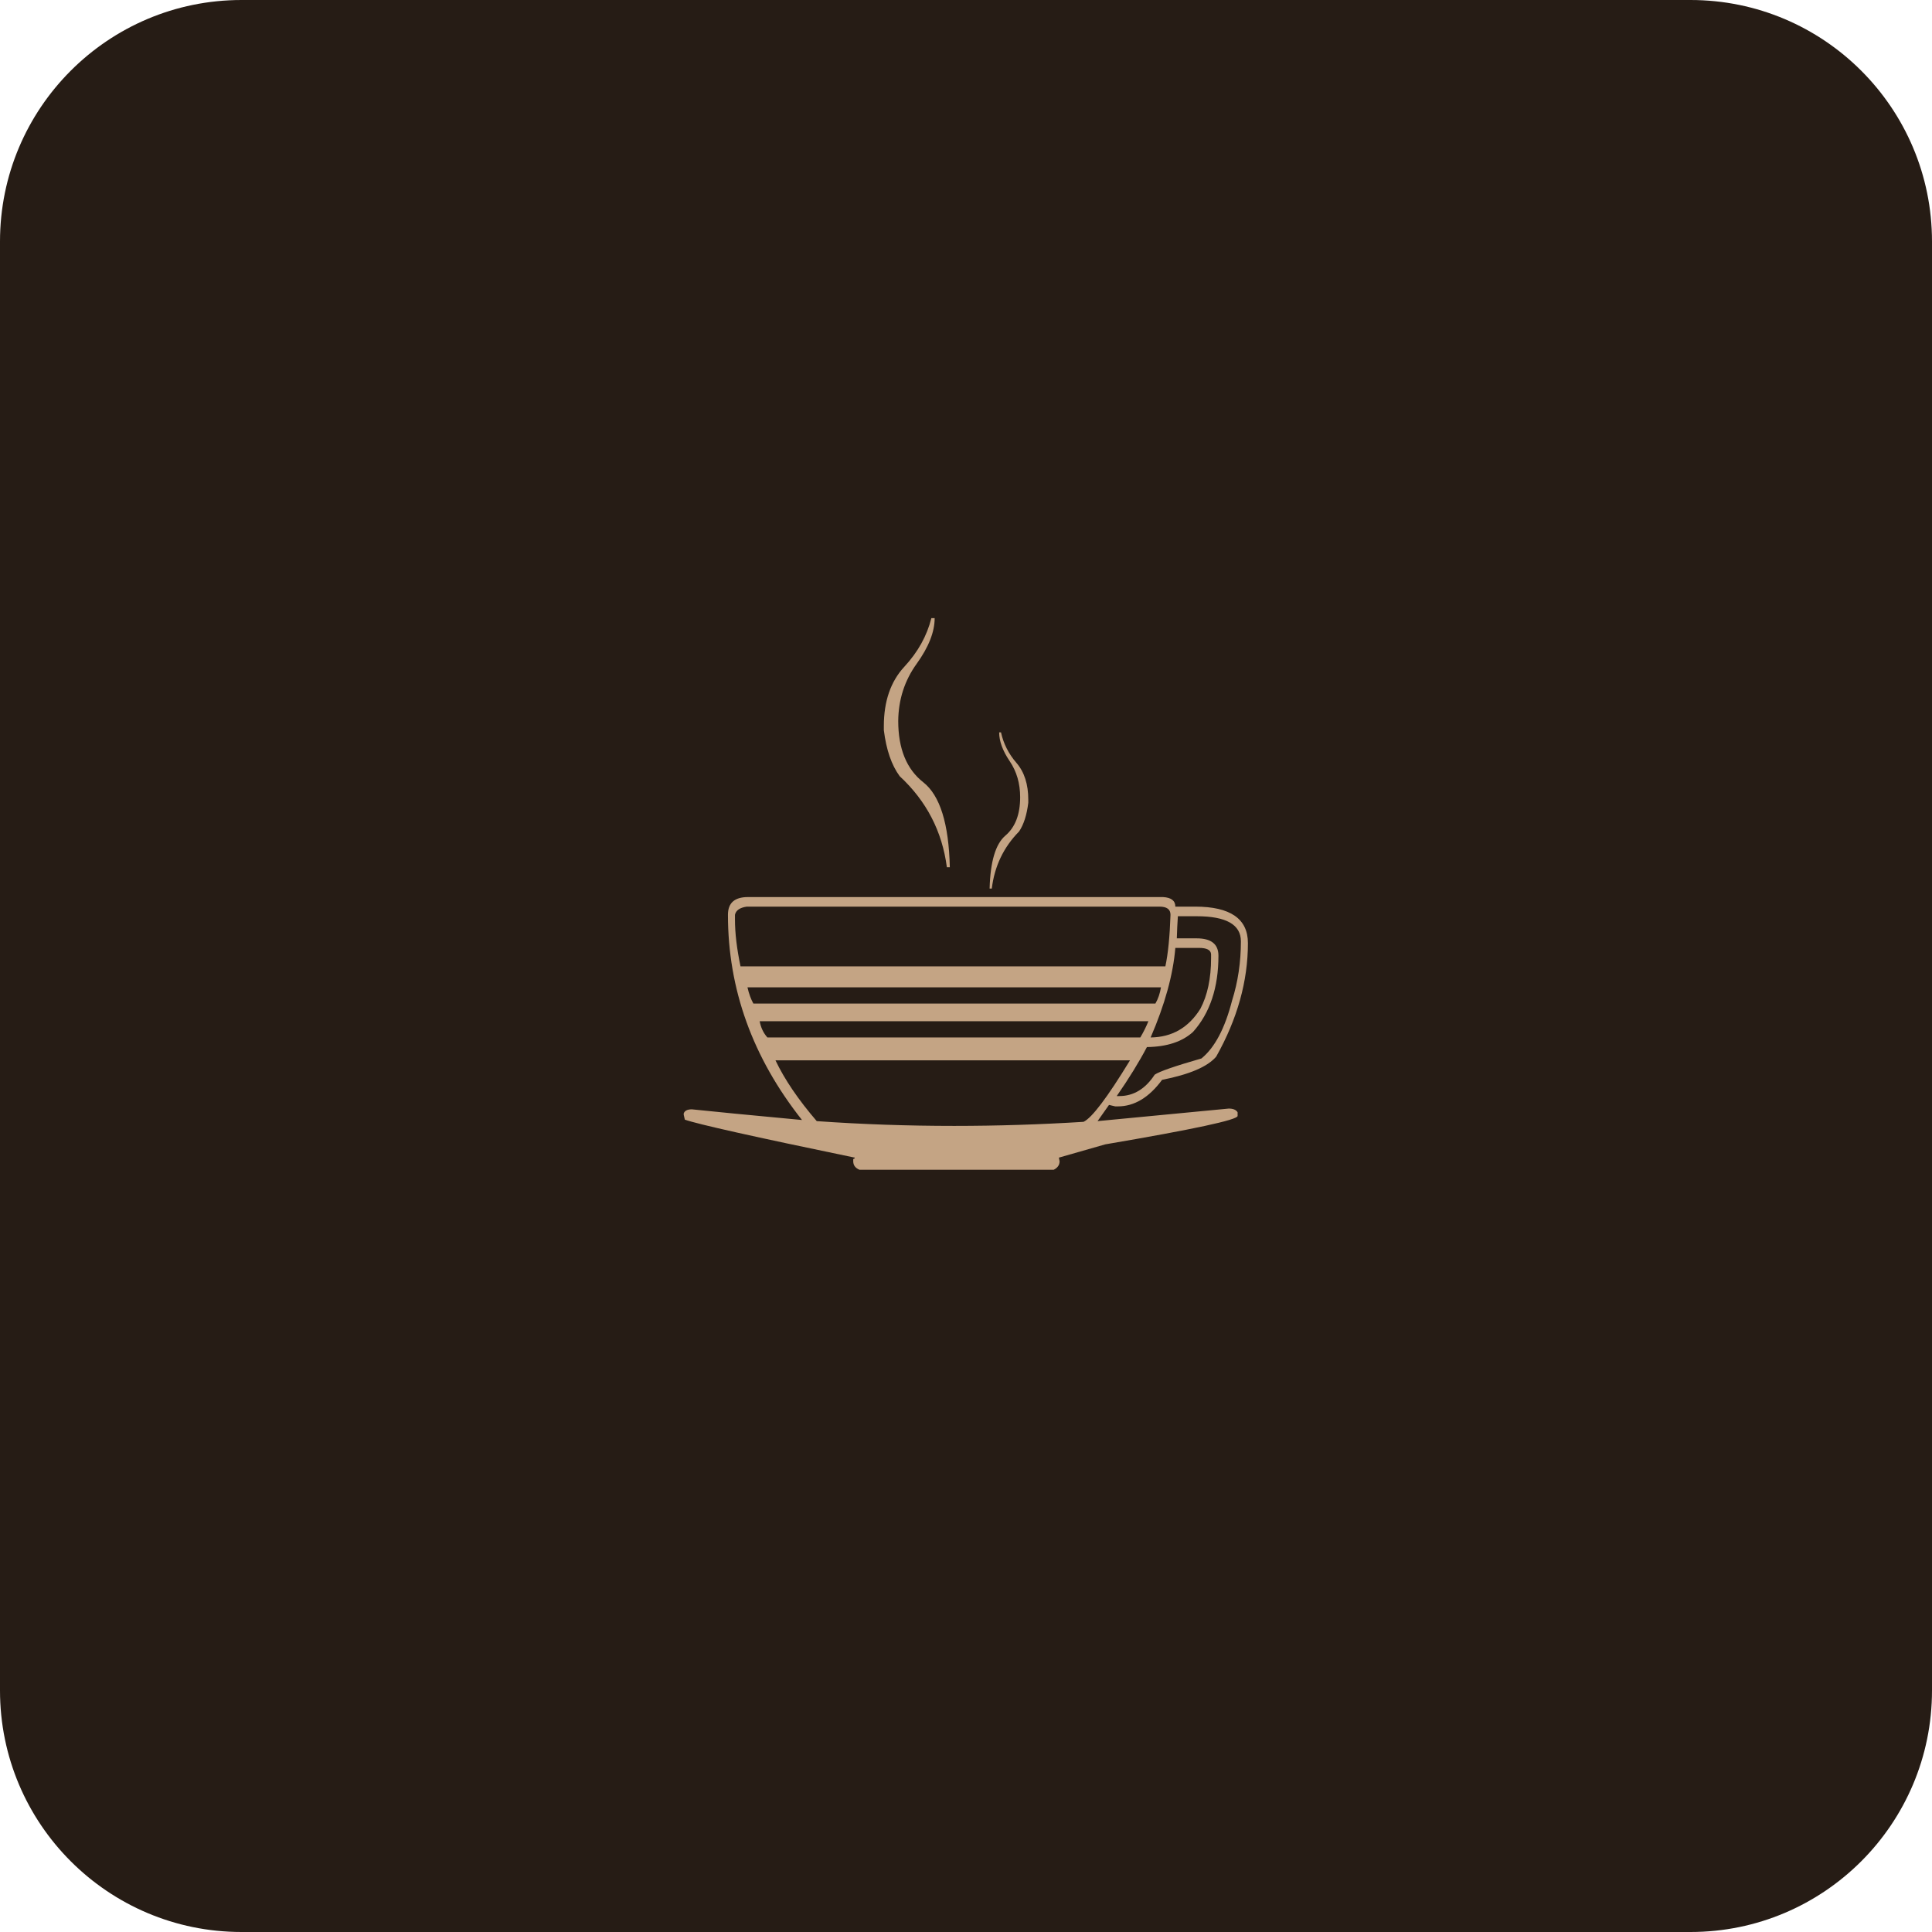
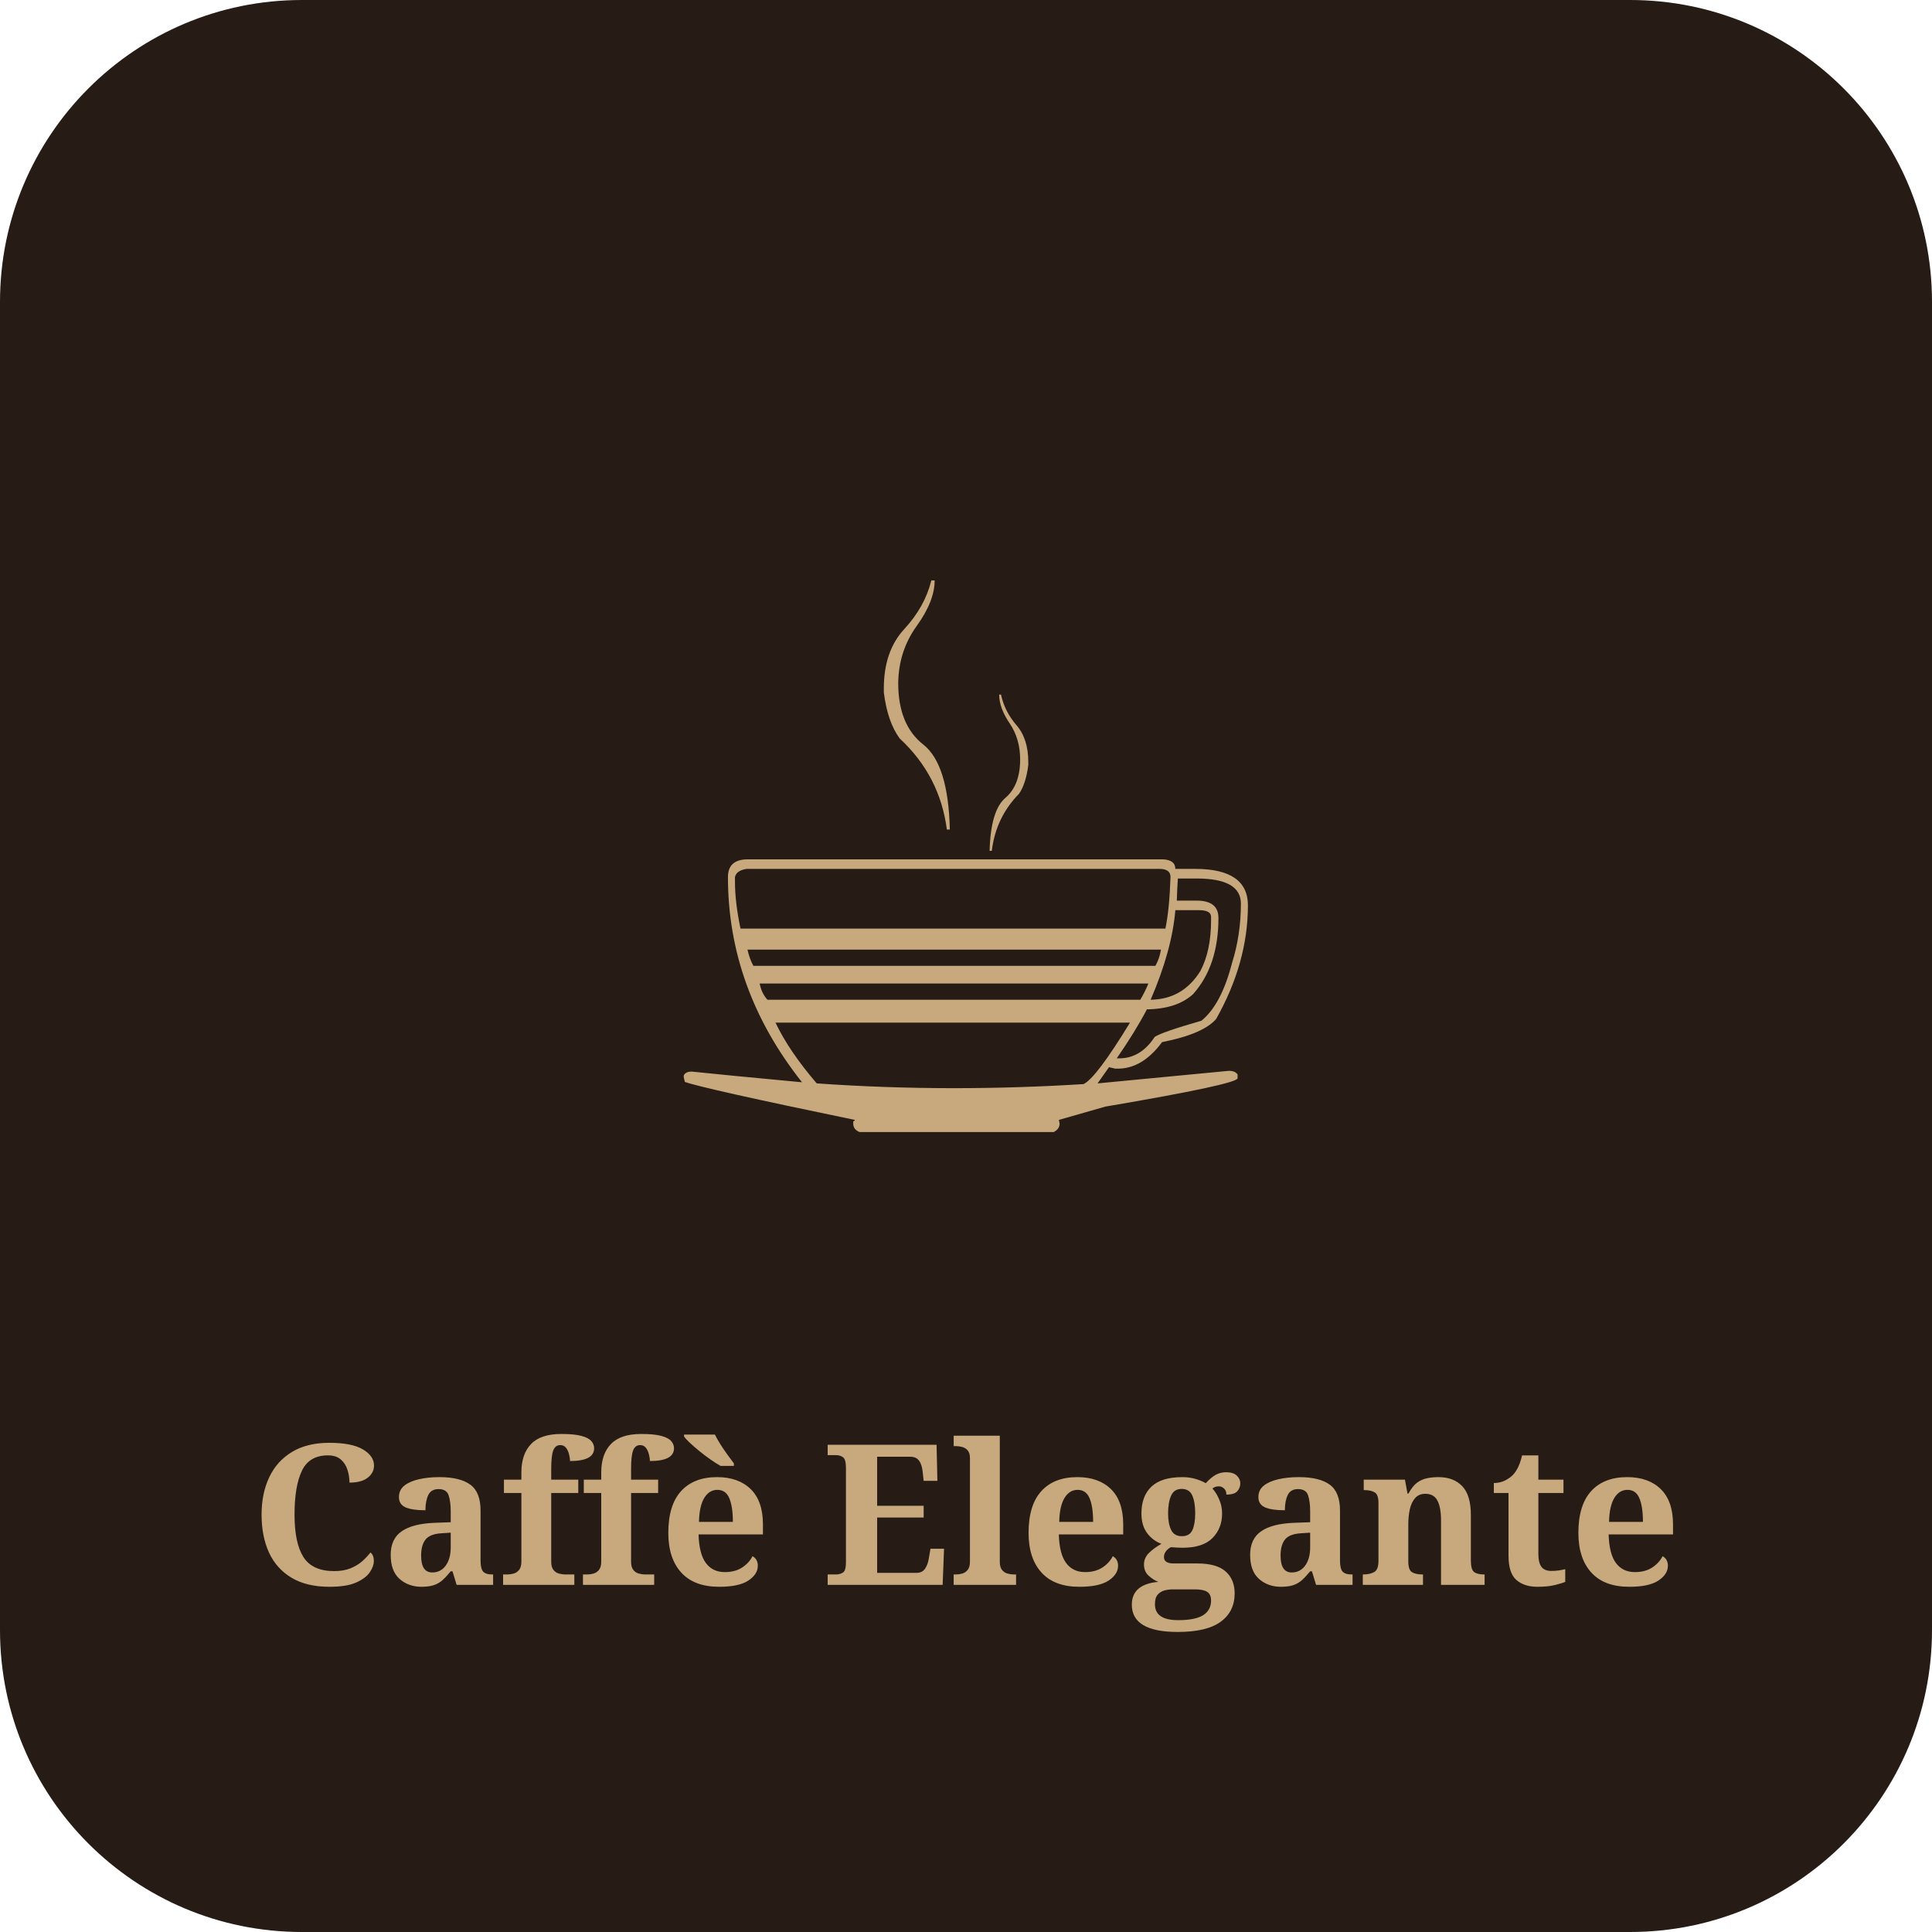
- <svg xmlns="http://www.w3.org/2000/svg" width="512" height="512" viewBox="0 0 512 512">
-   <rect width="512" height="512" rx="64" fill="#261C15" />
-   <text x="256" y="310" text-anchor="middle" font-size="200" fill="#C4A484">☕</text>
+ <svg xmlns="http://www.w3.org/2000/svg" viewBox="0 0 512 512" width="512" height="512">
+   <rect width="512" height="512" rx="80" fill="#261C15" />
+   <text x="256" y="300" font-family="serif" font-size="200" fill="#C8A97E" text-anchor="middle">☕</text>
+   <text x="256" y="420" font-family="serif" font-size="52" fill="#C8A97E" text-anchor="middle" font-weight="bold">Caffè Elegante</text>
</svg>
